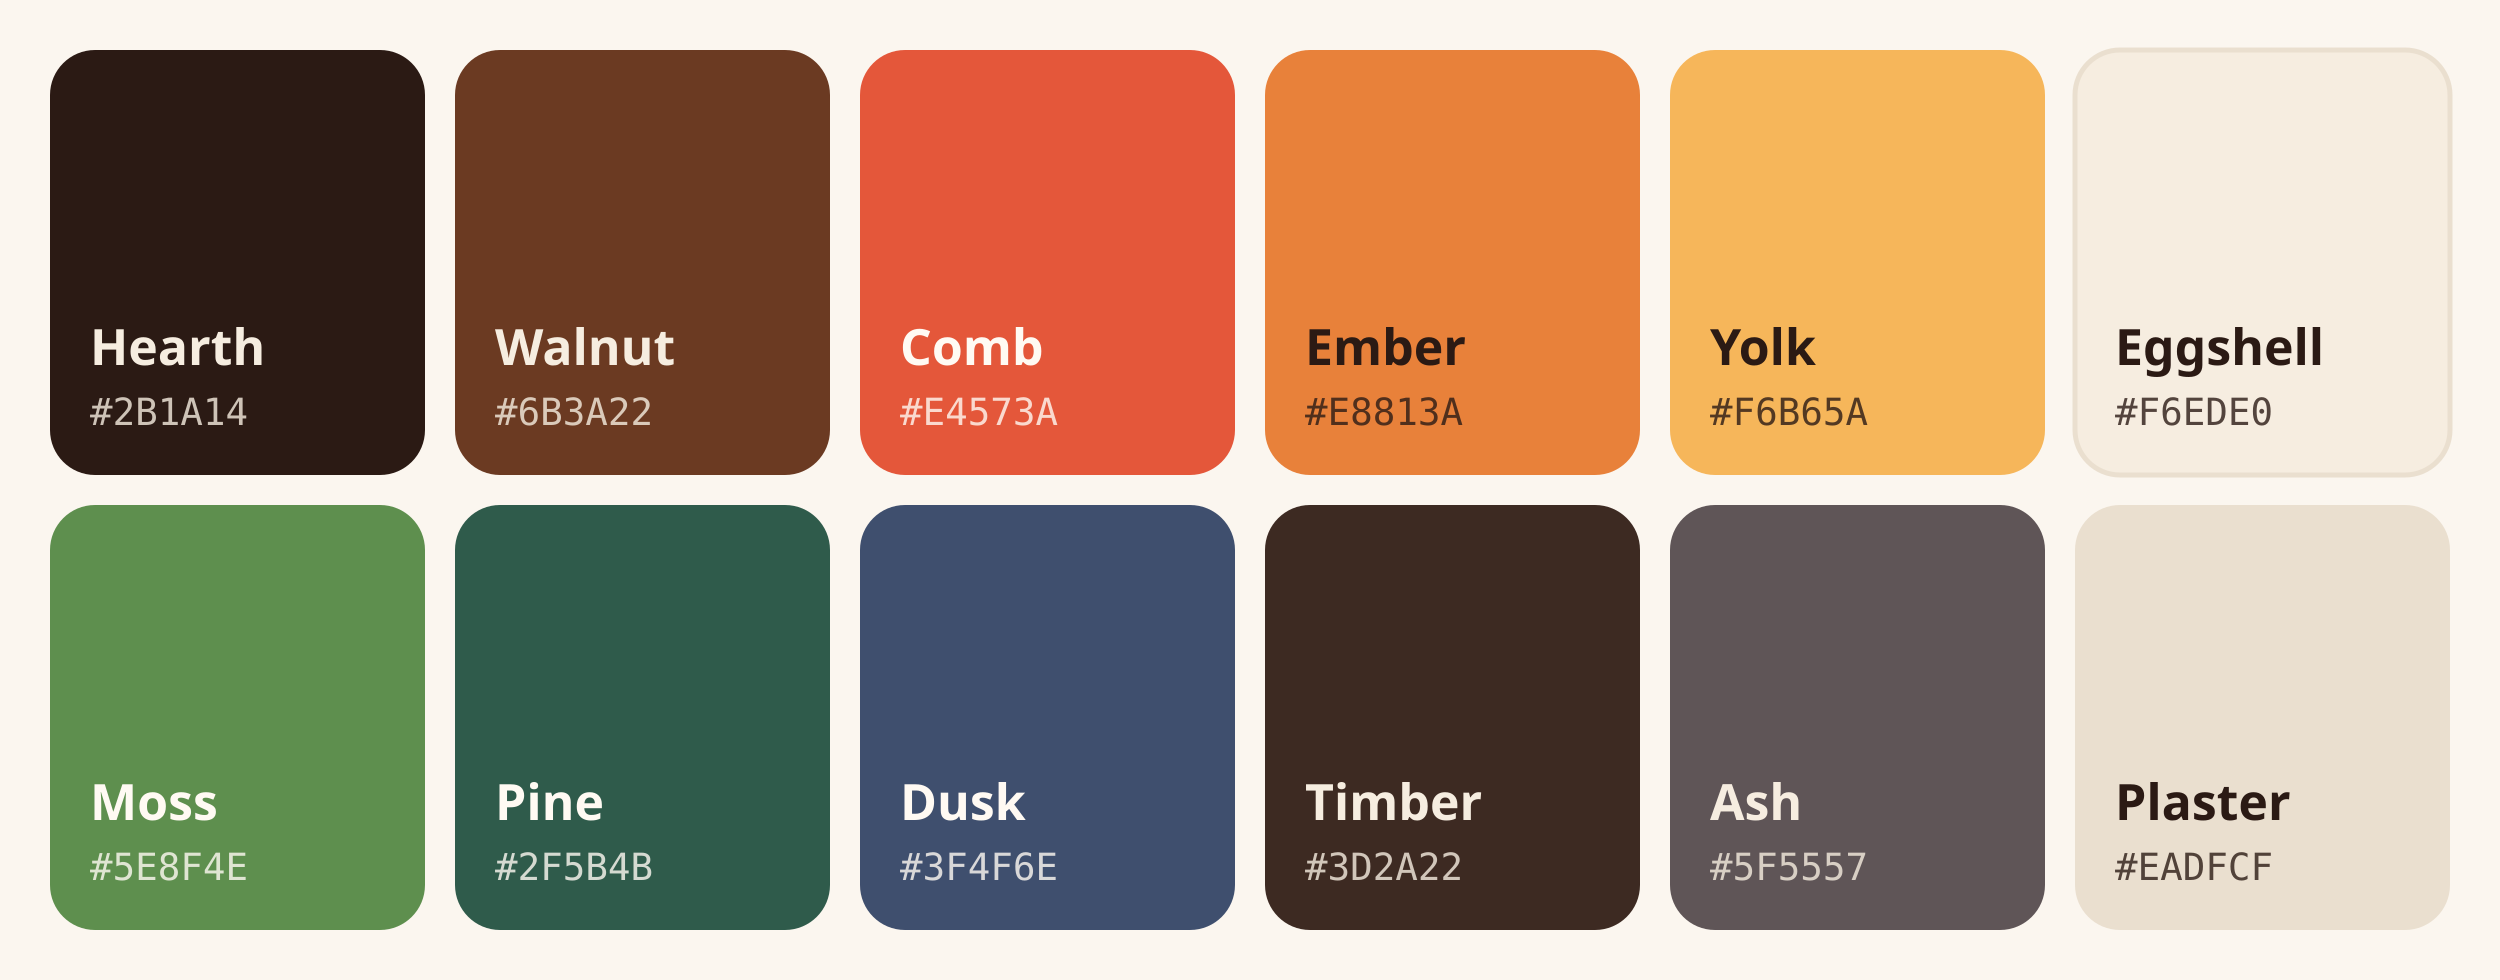
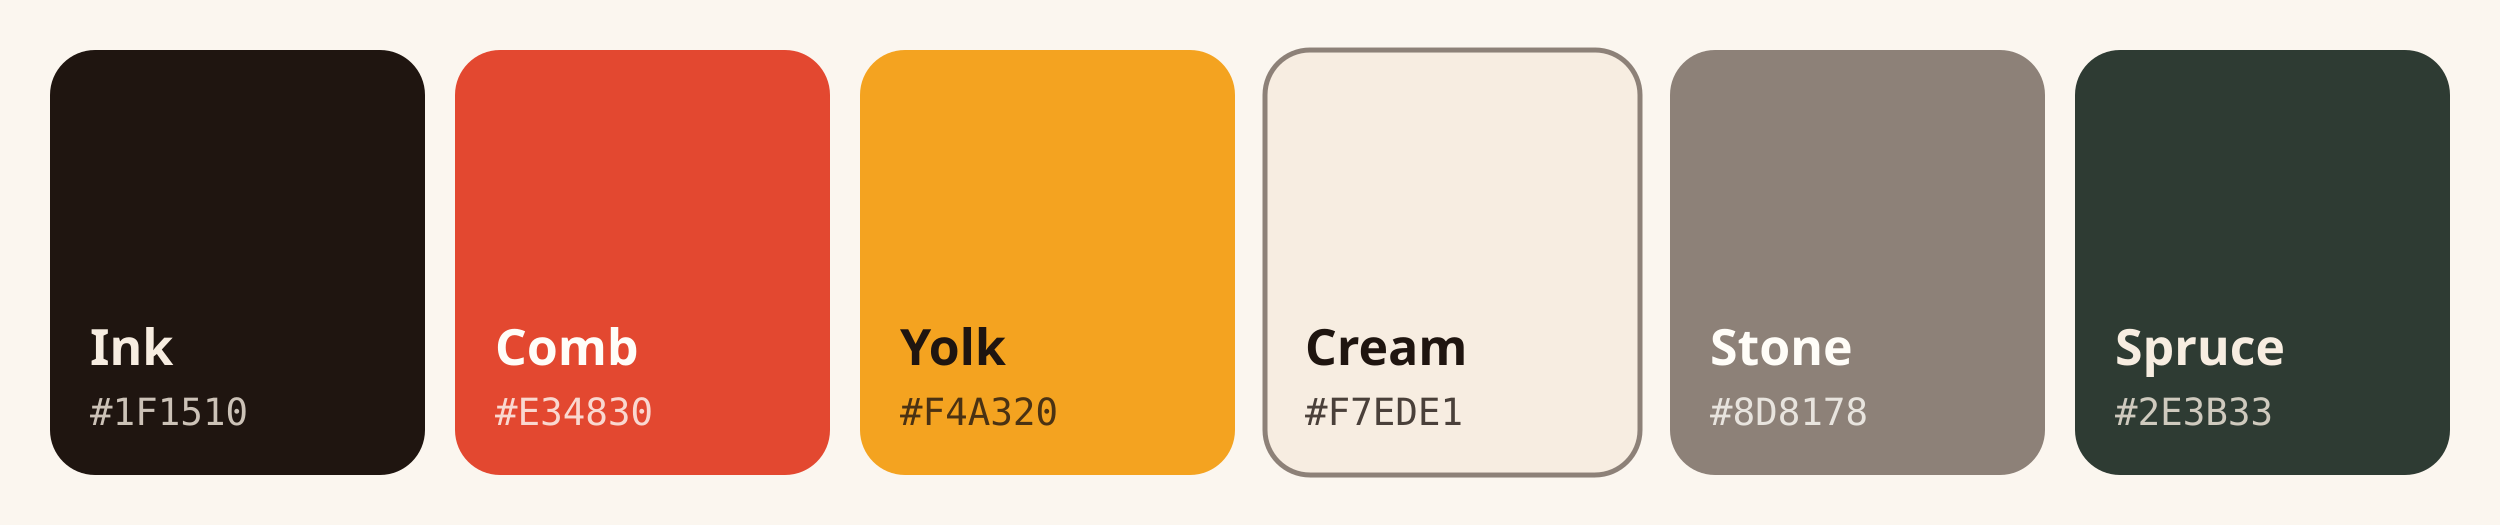
- <svg xmlns="http://www.w3.org/2000/svg" viewBox="-20 -20 1000 392">
+ <svg xmlns="http://www.w3.org/2000/svg" viewBox="-20 -20 1000 210">
  <rect x="-20" y="-20" width="100%" height="100%" fill="#FBF6EF" />
-   <rect x="0" y="0" width="150" height="170" rx="18" fill="#2B1A14" />
-   <text x="16" y="126" font-family="Sora, sans-serif" font-weight="700" font-size="20" fill="#F6EDE0">Hearth</text>
-   <text x="16" y="150" font-family="JetBrains Mono, monospace" font-size="15" fill="#F6EDE0" opacity=".8">#2B1A14</text>
-   <rect x="162" y="0" width="150" height="170" rx="18" fill="#6B3A22" />
-   <text x="178" y="126" font-family="Sora, sans-serif" font-weight="700" font-size="20" fill="#F6EDE0">Walnut</text>
-   <text x="178" y="150" font-family="JetBrains Mono, monospace" font-size="15" fill="#F6EDE0" opacity=".8">#6B3A22</text>
-   <rect x="324" y="0" width="150" height="170" rx="18" fill="#E4573A" />
-   <text x="340" y="126" font-family="Sora, sans-serif" font-weight="700" font-size="20" fill="#FFFAF3">Comb</text>
-   <text x="340" y="150" font-family="JetBrains Mono, monospace" font-size="15" fill="#FFFAF3" opacity=".8">#E4573A</text>
-   <rect x="486" y="0" width="150" height="170" rx="18" fill="#E8813A" />
-   <text x="502" y="126" font-family="Sora, sans-serif" font-weight="700" font-size="20" fill="#2B1A14">Ember</text>
-   <text x="502" y="150" font-family="JetBrains Mono, monospace" font-size="15" fill="#2B1A14" opacity=".8">#E8813A</text>
-   <rect x="648" y="0" width="150" height="170" rx="18" fill="#F6B65A" />
-   <text x="664" y="126" font-family="Sora, sans-serif" font-weight="700" font-size="20" fill="#2B1A14">Yolk</text>
-   <text x="664" y="150" font-family="JetBrains Mono, monospace" font-size="15" fill="#2B1A14" opacity=".8">#F6B65A</text>
-   <rect x="810" y="0" width="150" height="170" rx="18" fill="#F6EDE0" stroke="#EADFCF" stroke-width="2" />
-   <text x="826" y="126" font-family="Sora, sans-serif" font-weight="700" font-size="20" fill="#2B1A14">Eggshell</text>
-   <text x="826" y="150" font-family="JetBrains Mono, monospace" font-size="15" fill="#2B1A14" opacity=".8">#F6EDE0</text>
-   <rect x="0" y="182" width="150" height="170" rx="18" fill="#5E8F4E" />
-   <text x="16" y="308" font-family="Sora, sans-serif" font-weight="700" font-size="20" fill="#FFFAF3">Moss</text>
-   <text x="16" y="332" font-family="JetBrains Mono, monospace" font-size="15" fill="#FFFAF3" opacity=".8">#5E8F4E</text>
-   <rect x="162" y="182" width="150" height="170" rx="18" fill="#2F5B4B" />
-   <text x="178" y="308" font-family="Sora, sans-serif" font-weight="700" font-size="20" fill="#FFFAF3">Pine</text>
-   <text x="178" y="332" font-family="JetBrains Mono, monospace" font-size="15" fill="#FFFAF3" opacity=".8">#2F5B4B</text>
-   <rect x="324" y="182" width="150" height="170" rx="18" fill="#3F4F6E" />
-   <text x="340" y="308" font-family="Sora, sans-serif" font-weight="700" font-size="20" fill="#FFFAF3">Dusk</text>
-   <text x="340" y="332" font-family="JetBrains Mono, monospace" font-size="15" fill="#FFFAF3" opacity=".8">#3F4F6E</text>
-   <rect x="486" y="182" width="150" height="170" rx="18" fill="#3D2A22" />
-   <text x="502" y="308" font-family="Sora, sans-serif" font-weight="700" font-size="20" fill="#F6EDE0">Timber</text>
-   <text x="502" y="332" font-family="JetBrains Mono, monospace" font-size="15" fill="#F6EDE0" opacity=".8">#3D2A22</text>
-   <rect x="648" y="182" width="150" height="170" rx="18" fill="#5F5557" />
-   <text x="664" y="308" font-family="Sora, sans-serif" font-weight="700" font-size="20" fill="#F6EDE0">Ash</text>
-   <text x="664" y="332" font-family="JetBrains Mono, monospace" font-size="15" fill="#F6EDE0" opacity=".8">#5F5557</text>
-   <rect x="810" y="182" width="150" height="170" rx="18" fill="#EADFCF" />
-   <text x="826" y="308" font-family="Sora, sans-serif" font-weight="700" font-size="20" fill="#2B1A14">Plaster</text>
-   <text x="826" y="332" font-family="JetBrains Mono, monospace" font-size="15" fill="#2B1A14" opacity=".8">#EADFCF</text>
+   <rect x="0" y="0" width="150" height="170" rx="18" fill="#1F1510" />
+   <text x="16" y="126" font-family="Sora, sans-serif" font-weight="700" font-size="20" fill="#F7EDE1">Ink</text>
+   <text x="16" y="150" font-family="JetBrains Mono, monospace" font-size="15" fill="#F7EDE1" opacity=".8">#1F1510</text>
+   <rect x="162" y="0" width="150" height="170" rx="18" fill="#E34830" />
+   <text x="178" y="126" font-family="Sora, sans-serif" font-weight="700" font-size="20" fill="#FFFDF8">Comb</text>
+   <text x="178" y="150" font-family="JetBrains Mono, monospace" font-size="15" fill="#FFFDF8" opacity=".8">#E34830</text>
+   <rect x="324" y="0" width="150" height="170" rx="18" fill="#F4A320" />
+   <text x="340" y="126" font-family="Sora, sans-serif" font-weight="700" font-size="20" fill="#1F1510">Yolk</text>
+   <text x="340" y="150" font-family="JetBrains Mono, monospace" font-size="15" fill="#1F1510" opacity=".8">#F4A320</text>
+   <rect x="486" y="0" width="150" height="170" rx="18" fill="#F7EDE1" stroke="#8D8178" stroke-width="2" />
+   <text x="502" y="126" font-family="Sora, sans-serif" font-weight="700" font-size="20" fill="#1F1510">Cream</text>
+   <text x="502" y="150" font-family="JetBrains Mono, monospace" font-size="15" fill="#1F1510" opacity=".8">#F7EDE1</text>
+   <rect x="648" y="0" width="150" height="170" rx="18" fill="#8D8178" />
+   <text x="664" y="126" font-family="Sora, sans-serif" font-weight="700" font-size="20" fill="#FFFDF8">Stone</text>
+   <text x="664" y="150" font-family="JetBrains Mono, monospace" font-size="15" fill="#FFFDF8" opacity=".8">#8D8178</text>
+   <rect x="810" y="0" width="150" height="170" rx="18" fill="#2E3B33" />
+   <text x="826" y="126" font-family="Sora, sans-serif" font-weight="700" font-size="20" fill="#F7EDE1">Spruce</text>
+   <text x="826" y="150" font-family="JetBrains Mono, monospace" font-size="15" fill="#F7EDE1" opacity=".8">#2E3B33</text>
</svg>
